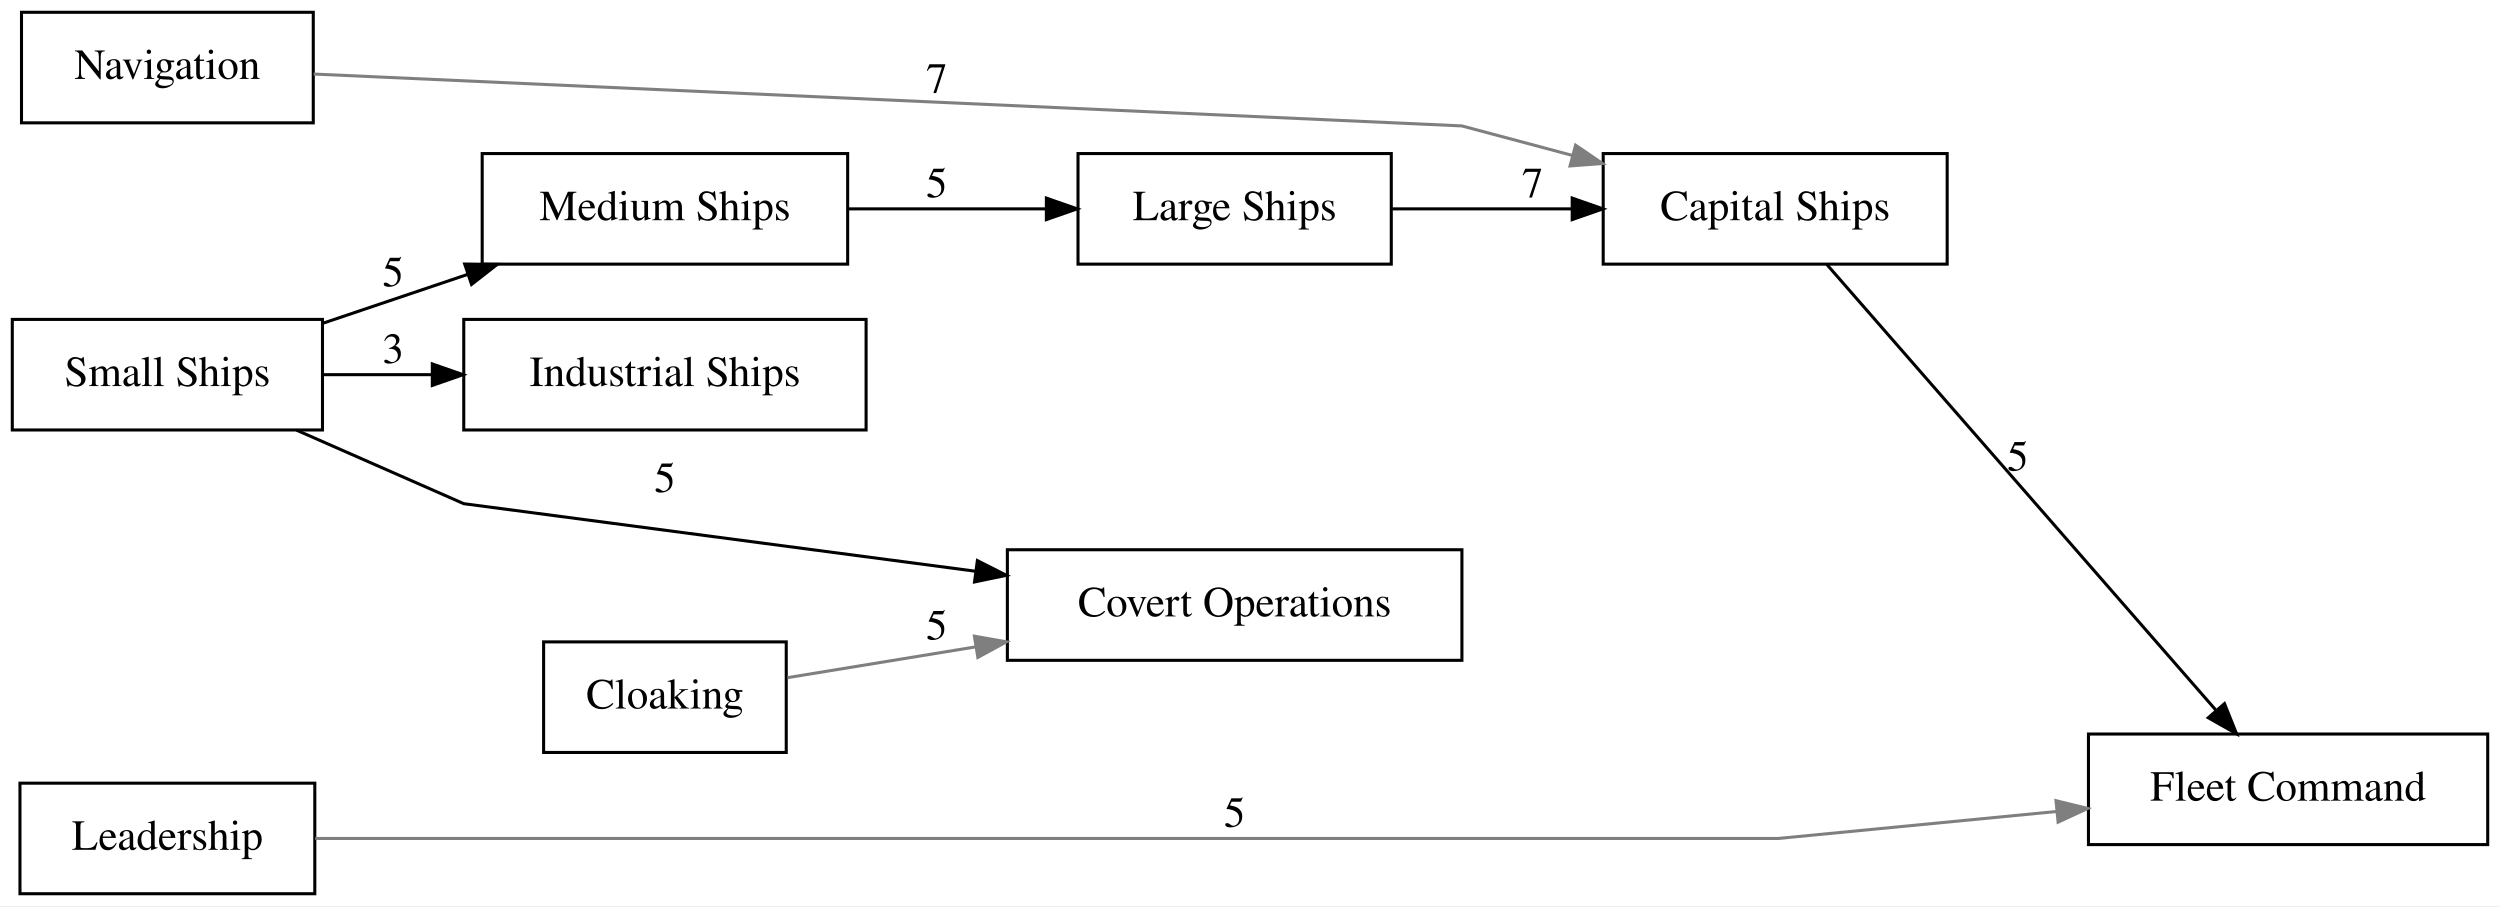
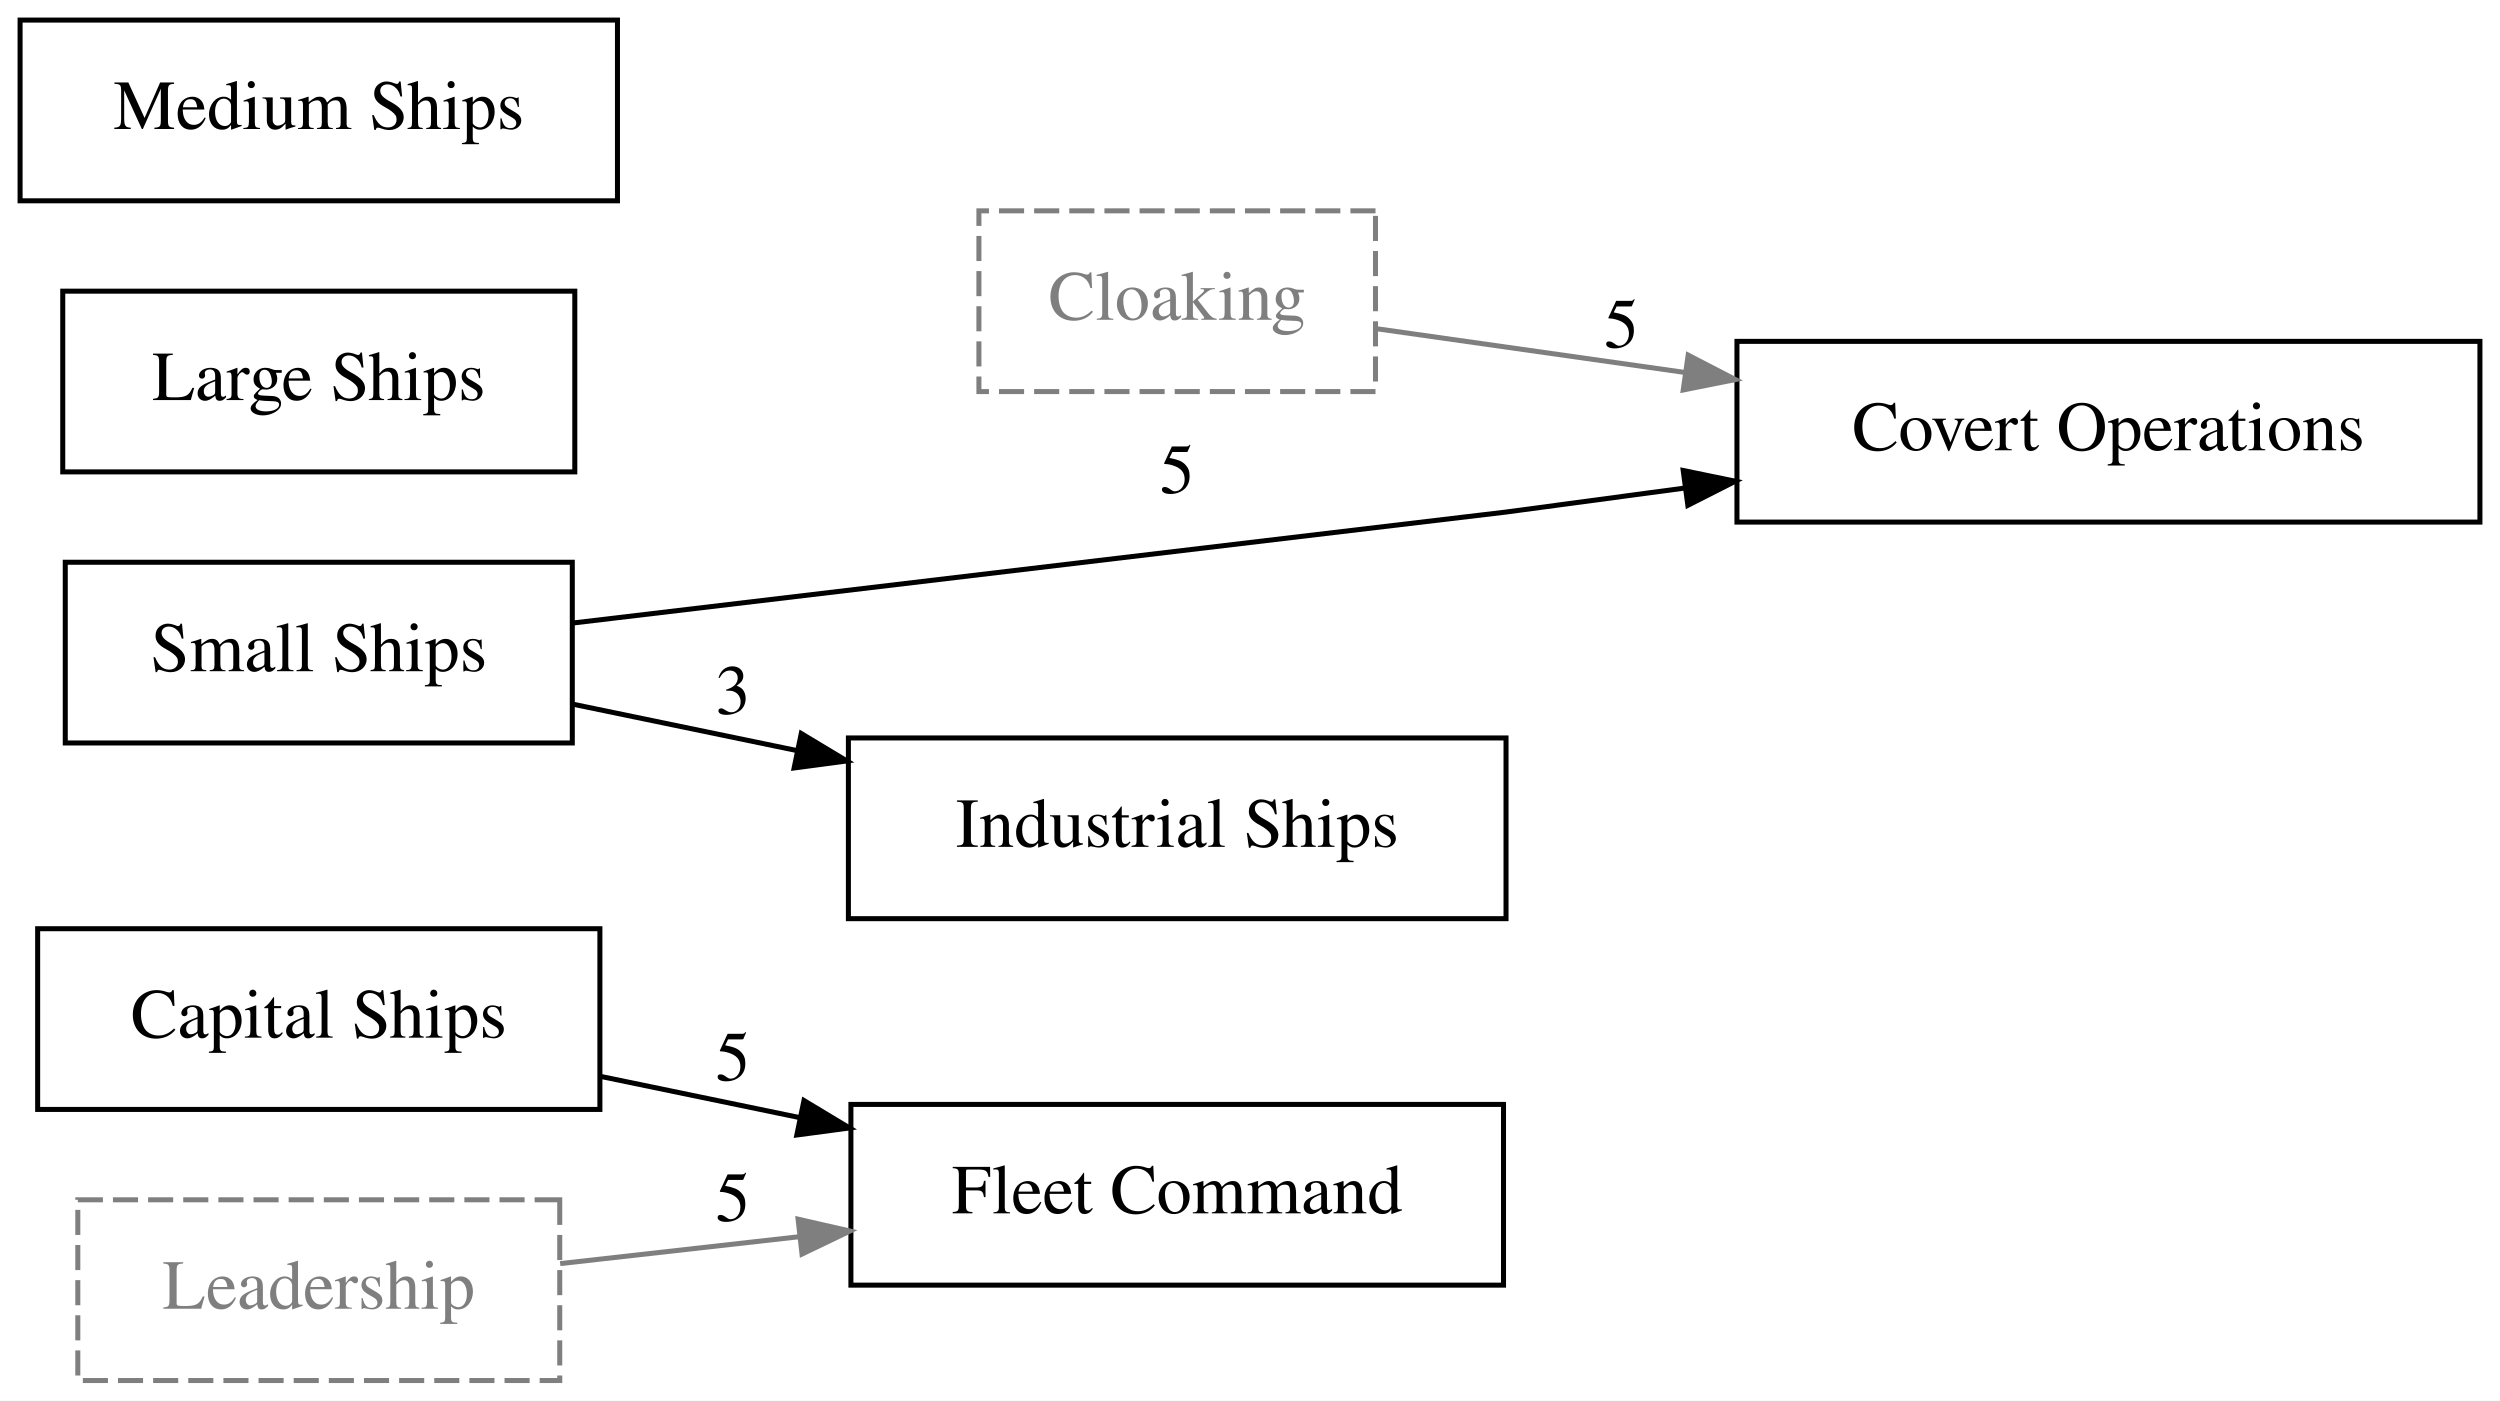
- <svg xmlns="http://www.w3.org/2000/svg" width="814pt" height="295pt" viewBox="0.00 0.00 814.00 295.00">
-   <g id="graph0" class="graph" transform="scale(1 1) rotate(0) translate(4 291)">
-     <polygon fill="white" stroke="transparent" points="-4,4 -4,-291 810,-291 810,4 -4,4" />
+ <svg xmlns="http://www.w3.org/2000/svg" xmlns:xlink="http://www.w3.org/1999/xlink" width="498pt" height="279pt" viewBox="0.00 0.00 498.00 279.00">
+   <g id="graph0" class="graph" transform="scale(1 1) rotate(0) translate(4 275)">
+     <polygon fill="white" stroke="transparent" points="-4,4 -4,-275 494,-275 494,4 -4,4" />
    <g id="node1" class="node">
-       <polygon fill="none" stroke="black" points="806,-52 676,-52 676,-16 806,-16 806,-52" />
-       <text text-anchor="middle" x="741" y="-30.3" font-family="Times,serif" font-size="14.00">Fleet Command</text>
+       <g id="a_node1">
+         <a xlink:href="capital_ships.html" xlink:title="Capital Ships">
+           <polygon fill="none" stroke="black" points="115.5,-90 3.5,-90 3.5,-54 115.5,-54 115.5,-90" />
+           <text text-anchor="middle" x="59.5" y="-68.3" font-family="Times,serif" font-size="14.00">Capital Ships</text>
+         </a>
+       </g>
+     </g>
+     <g id="node4" class="node">
+       <g id="a_node4">
+         <a xlink:href="fleet_command.html" xlink:title="Fleet Command">
+           <polygon fill="none" stroke="black" points="295.5,-55 165.5,-55 165.5,-19 295.5,-19 295.5,-55" />
+           <text text-anchor="middle" x="230.5" y="-33.3" font-family="Times,serif" font-size="14.00">Fleet Command</text>
+         </a>
+       </g>
+     </g>
+     <g id="edge3" class="edge">
+       <path fill="none" stroke="black" d="M115.84,-60.54C128.42,-57.93 141.98,-55.13 155.21,-52.39" />
+       <polygon fill="black" stroke="black" points="156.15,-55.77 165.23,-50.31 154.73,-48.91 156.15,-55.77" />
+       <text text-anchor="middle" x="142" y="-59.8" font-family="Times,serif" font-size="14.00">5</text>
    </g>
    <g id="node2" class="node">
-       <polygon fill="none" stroke="black" points="630,-241 518,-241 518,-205 630,-205 630,-241" />
-       <text text-anchor="middle" x="574" y="-219.3" font-family="Times,serif" font-size="14.00">Capital Ships</text>
+       <g id="a_node2">
+         <a xlink:href="cloaking.html" xlink:title="Cloaking">
+           <polygon fill="none" stroke="#7f7f7f" stroke-dasharray="5,2" points="270,-233 191,-233 191,-197 270,-197 270,-233" />
+           <text text-anchor="middle" x="230.5" y="-211.3" font-family="Times,serif" font-size="14.00" fill="#7f7f7f">Cloaking</text>
+         </a>
+       </g>
+     </g>
+     <g id="node3" class="node">
+       <g id="a_node3">
+         <a xlink:href="covert_operations.html" xlink:title="Covert Operations">
+           <polygon fill="none" stroke="black" points="490,-207 342,-207 342,-171 490,-171 490,-207" />
+           <text text-anchor="middle" x="416" y="-185.3" font-family="Times,serif" font-size="14.00">Covert Operations</text>
+         </a>
+       </g>
+     </g>
+     <g id="edge1" class="edge">
+       <path fill="none" stroke="#7f7f7f" d="M270.42,-209.49C288.31,-206.95 310.27,-203.84 331.61,-200.81" />
+       <polygon fill="#7f7f7f" stroke="#7f7f7f" points="332.28,-204.26 341.69,-199.39 331.3,-197.32 332.28,-204.26" />
+       <text text-anchor="middle" x="319" y="-205.8" font-family="Times,serif" font-size="14.00">5</text>
+     </g>
+     <g id="node5" class="node">
+       <g id="a_node5">
+         <a xlink:href="industrial_ships.html" xlink:title="Industrial Ships">
+           <polygon fill="none" stroke="black" points="296,-128 165,-128 165,-92 296,-92 296,-128" />
+           <text text-anchor="middle" x="230.5" y="-106.3" font-family="Times,serif" font-size="14.00">Industrial Ships</text>
+         </a>
+       </g>
+     </g>
+     <g id="node6" class="node">
+       <g id="a_node6">
+         <a xlink:href="large_ships.html" xlink:title="Large Ships">
+           <polygon fill="none" stroke="black" points="110.5,-217 8.5,-217 8.5,-181 110.5,-181 110.5,-217" />
+           <text text-anchor="middle" x="59.5" y="-195.3" font-family="Times,serif" font-size="14.00">Large Ships</text>
+         </a>
+       </g>
+     </g>
+     <g id="node7" class="node">
+       <g id="a_node7">
+         <a xlink:href="leadership.html" xlink:title="Leadership">
+           <polygon fill="none" stroke="#7f7f7f" stroke-dasharray="5,2" points="107.5,-36 11.5,-36 11.5,0 107.5,0 107.5,-36" />
+           <text text-anchor="middle" x="59.5" y="-14.3" font-family="Times,serif" font-size="14.00" fill="#7f7f7f">Leadership</text>
+         </a>
+       </g>
+     </g>
+     <g id="edge4" class="edge">
+       <path fill="none" stroke="#7f7f7f" d="M107.58,-23.29C122.38,-24.96 139.1,-26.84 155.31,-28.66" />
+       <polygon fill="#7f7f7f" stroke="#7f7f7f" points="154.98,-32.14 165.31,-29.78 155.76,-25.19 154.98,-32.14" />
+       <text text-anchor="middle" x="142" y="-31.8" font-family="Times,serif" font-size="14.00">5</text>
+     </g>
+     <g id="node8" class="node">
+       <g id="a_node8">
+         <a xlink:href="medium_ships.html" xlink:title="Medium Ships">
+           <polygon fill="none" stroke="black" points="119,-271 0,-271 0,-235 119,-235 119,-271" />
+           <text text-anchor="middle" x="59.5" y="-249.3" font-family="Times,serif" font-size="14.00">Medium Ships</text>
+         </a>
+       </g>
+     </g>
+     <g id="node9" class="node">
+       <g id="a_node9">
+         <a xlink:href="small_ships.html" xlink:title="Small Ships">
+           <polygon fill="none" stroke="black" points="110,-163 9,-163 9,-127 110,-127 110,-163" />
+           <text text-anchor="middle" x="59.5" y="-141.3" font-family="Times,serif" font-size="14.00">Small Ships</text>
+         </a>
+       </g>
+     </g>
+     <g id="edge2" class="edge">
+       <path fill="none" stroke="black" d="M110.16,-150.9C179.25,-159.12 296,-173 296,-173 296,-173 311.64,-175.1 331.58,-177.78" />
+       <polygon fill="black" stroke="black" points="331.29,-181.28 341.67,-179.14 332.22,-174.34 331.29,-181.28" />
+       <text text-anchor="middle" x="230.5" y="-176.8" font-family="Times,serif" font-size="14.00">5</text>
    </g>
    <g id="edge5" class="edge">
-       <path fill="none" stroke="black" d="M590.82,-204.88C620.26,-171.15 683.55,-98.66 717.46,-59.82" />
-       <polygon fill="black" stroke="black" points="720.29,-61.9 724.23,-52.07 715.01,-57.3 720.29,-61.9" />
-       <text text-anchor="middle" x="653" y="-137.8" font-family="Times,serif" font-size="14.00">5</text>
-     </g>
-     <g id="node3" class="node">
-       <polygon fill="none" stroke="black" points="98,-287 3,-287 3,-251 98,-251 98,-287" />
-       <text text-anchor="middle" x="50.5" y="-265.3" font-family="Times,serif" font-size="14.00">Navigation</text>
-     </g>
-     <g id="edge7" class="edge">
-       <path fill="none" stroke="#7f7f7f" d="M98.11,-266.89C207.59,-261.95 472,-250 472,-250 472,-250 488.39,-245.62 507.96,-240.39" />
-       <polygon fill="#7f7f7f" stroke="#7f7f7f" points="509.01,-243.73 517.77,-237.76 507.21,-236.97 509.01,-243.73" />
-       <text text-anchor="middle" x="301" y="-260.8" font-family="Times,serif" font-size="14.00">7</text>
-     </g>
-     <g id="node4" class="node">
-       <polygon fill="none" stroke="black" points="472,-112 324,-112 324,-76 472,-76 472,-112" />
-       <text text-anchor="middle" x="398" y="-90.3" font-family="Times,serif" font-size="14.00">Covert Operations</text>
-     </g>
-     <g id="node5" class="node">
-       <polygon fill="none" stroke="black" points="252,-82 173,-82 173,-46 252,-46 252,-82" />
-       <text text-anchor="middle" x="212.5" y="-60.3" font-family="Times,serif" font-size="14.00">Cloaking</text>
-     </g>
-     <g id="edge8" class="edge">
-       <path fill="none" stroke="#7f7f7f" d="M252.42,-70.36C270.31,-73.29 292.27,-76.88 313.61,-80.37" />
-       <polygon fill="#7f7f7f" stroke="#7f7f7f" points="313.26,-83.86 323.69,-82.02 314.39,-76.95 313.26,-83.86" />
-       <text text-anchor="middle" x="301" y="-82.8" font-family="Times,serif" font-size="14.00">5</text>
-     </g>
-     <g id="node6" class="node">
-       <polygon fill="none" stroke="black" points="272,-241 153,-241 153,-205 272,-205 272,-241" />
-       <text text-anchor="middle" x="212.5" y="-219.3" font-family="Times,serif" font-size="14.00">Medium Ships</text>
-     </g>
-     <g id="node10" class="node">
-       <polygon fill="none" stroke="black" points="449,-241 347,-241 347,-205 449,-205 449,-241" />
-       <text text-anchor="middle" x="398" y="-219.3" font-family="Times,serif" font-size="14.00">Large Ships</text>
-     </g>
-     <g id="edge2" class="edge">
-       <path fill="none" stroke="black" d="M272.07,-223C292.61,-223 315.73,-223 336.44,-223" />
-       <polygon fill="black" stroke="black" points="336.7,-226.5 346.7,-223 336.7,-219.5 336.7,-226.5" />
-       <text text-anchor="middle" x="301" y="-226.8" font-family="Times,serif" font-size="14.00">5</text>
-     </g>
-     <g id="node7" class="node">
-       <polygon fill="none" stroke="black" points="101,-187 0,-187 0,-151 101,-151 101,-187" />
-       <text text-anchor="middle" x="50.5" y="-165.3" font-family="Times,serif" font-size="14.00">Small Ships</text>
-     </g>
-     <g id="edge9" class="edge">
-       <path fill="none" stroke="black" d="M92.55,-150.94C118.44,-139.56 147,-127 147,-127 147,-127 240.87,-114.61 313.58,-105.01" />
-       <polygon fill="black" stroke="black" points="314.23,-108.46 323.68,-103.68 313.31,-101.52 314.23,-108.46" />
-       <text text-anchor="middle" x="212.5" y="-130.8" font-family="Times,serif" font-size="14.00">5</text>
-     </g>
-     <g id="edge3" class="edge">
-       <path fill="none" stroke="black" d="M101.25,-185.79C116.14,-190.82 132.67,-196.39 148.3,-201.67" />
-       <polygon fill="black" stroke="black" points="147.3,-205.03 157.9,-204.91 149.54,-198.39 147.3,-205.03" />
-       <text text-anchor="middle" x="124" y="-197.8" font-family="Times,serif" font-size="14.00">5</text>
-     </g>
-     <g id="node9" class="node">
-       <polygon fill="none" stroke="black" points="278,-187 147,-187 147,-151 278,-151 278,-187" />
-       <text text-anchor="middle" x="212.5" y="-165.3" font-family="Times,serif" font-size="14.00">Industrial Ships</text>
-     </g>
-     <g id="edge1" class="edge">
-       <path fill="none" stroke="black" d="M101.25,-169C112.5,-169 124.69,-169 136.72,-169" />
-       <polygon fill="black" stroke="black" points="136.76,-172.5 146.76,-169 136.76,-165.5 136.76,-172.5" />
-       <text text-anchor="middle" x="124" y="-172.8" font-family="Times,serif" font-size="14.00">3</text>
-     </g>
-     <g id="node8" class="node">
-       <polygon fill="none" stroke="black" points="98.5,-36 2.5,-36 2.5,0 98.5,0 98.5,-36" />
-       <text text-anchor="middle" x="50.5" y="-14.3" font-family="Times,serif" font-size="14.00">Leadership</text>
-     </g>
-     <g id="edge4" class="edge">
-       <path fill="none" stroke="#7f7f7f" d="M98.64,-18C145.84,-18 211.5,-18 211.5,-18 211.5,-18 211.5,-18 575,-18 575,-18 621.83,-22.54 665.59,-26.78" />
-       <polygon fill="#7f7f7f" stroke="#7f7f7f" points="665.44,-30.29 675.73,-27.77 666.12,-23.32 665.44,-30.29" />
-       <text text-anchor="middle" x="398" y="-21.8" font-family="Times,serif" font-size="14.00">5</text>
-     </g>
-     <g id="edge6" class="edge">
-       <path fill="none" stroke="black" d="M449.33,-223C467.53,-223 488.36,-223 507.67,-223" />
-       <polygon fill="black" stroke="black" points="507.91,-226.5 517.91,-223 507.91,-219.5 507.91,-226.5" />
-       <text text-anchor="middle" x="495" y="-226.8" font-family="Times,serif" font-size="14.00">7</text>
+       <path fill="none" stroke="black" d="M110.29,-134.69C124.27,-131.79 139.78,-128.58 154.86,-125.46" />
+       <polygon fill="black" stroke="black" points="155.61,-128.88 164.7,-123.42 154.19,-122.02 155.61,-128.88" />
+       <text text-anchor="middle" x="142" y="-132.8" font-family="Times,serif" font-size="14.00">3</text>
    </g>
  </g>
</svg>
